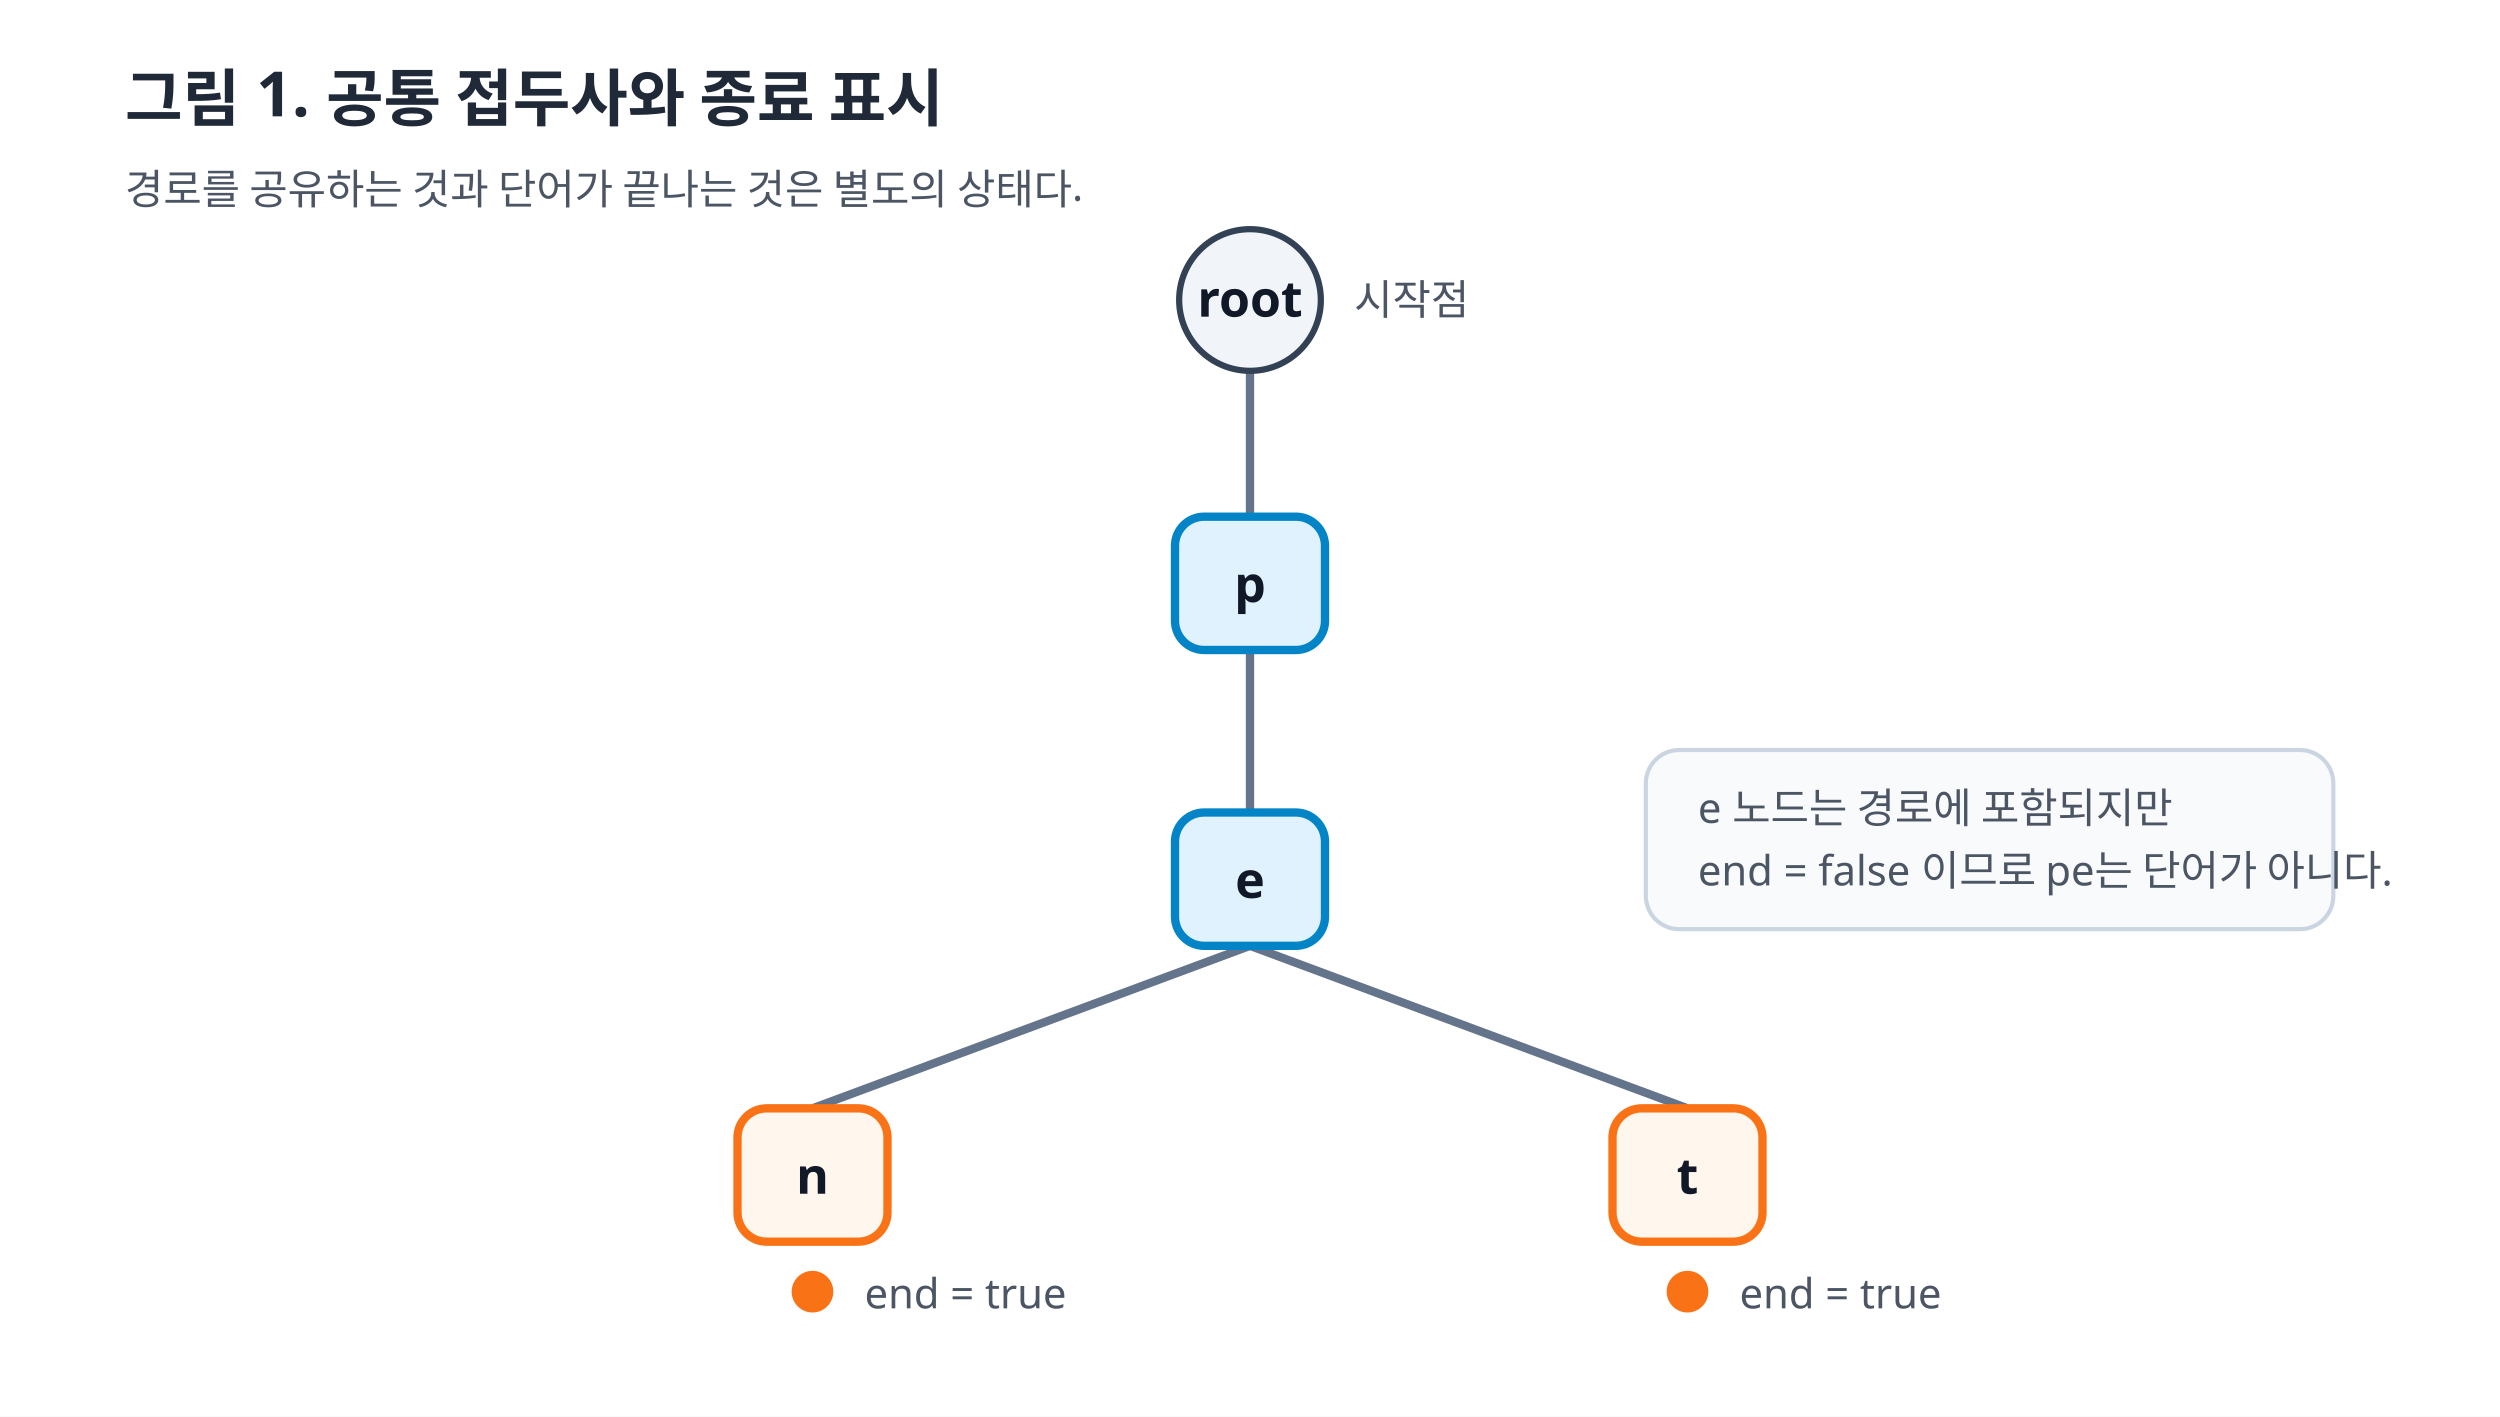
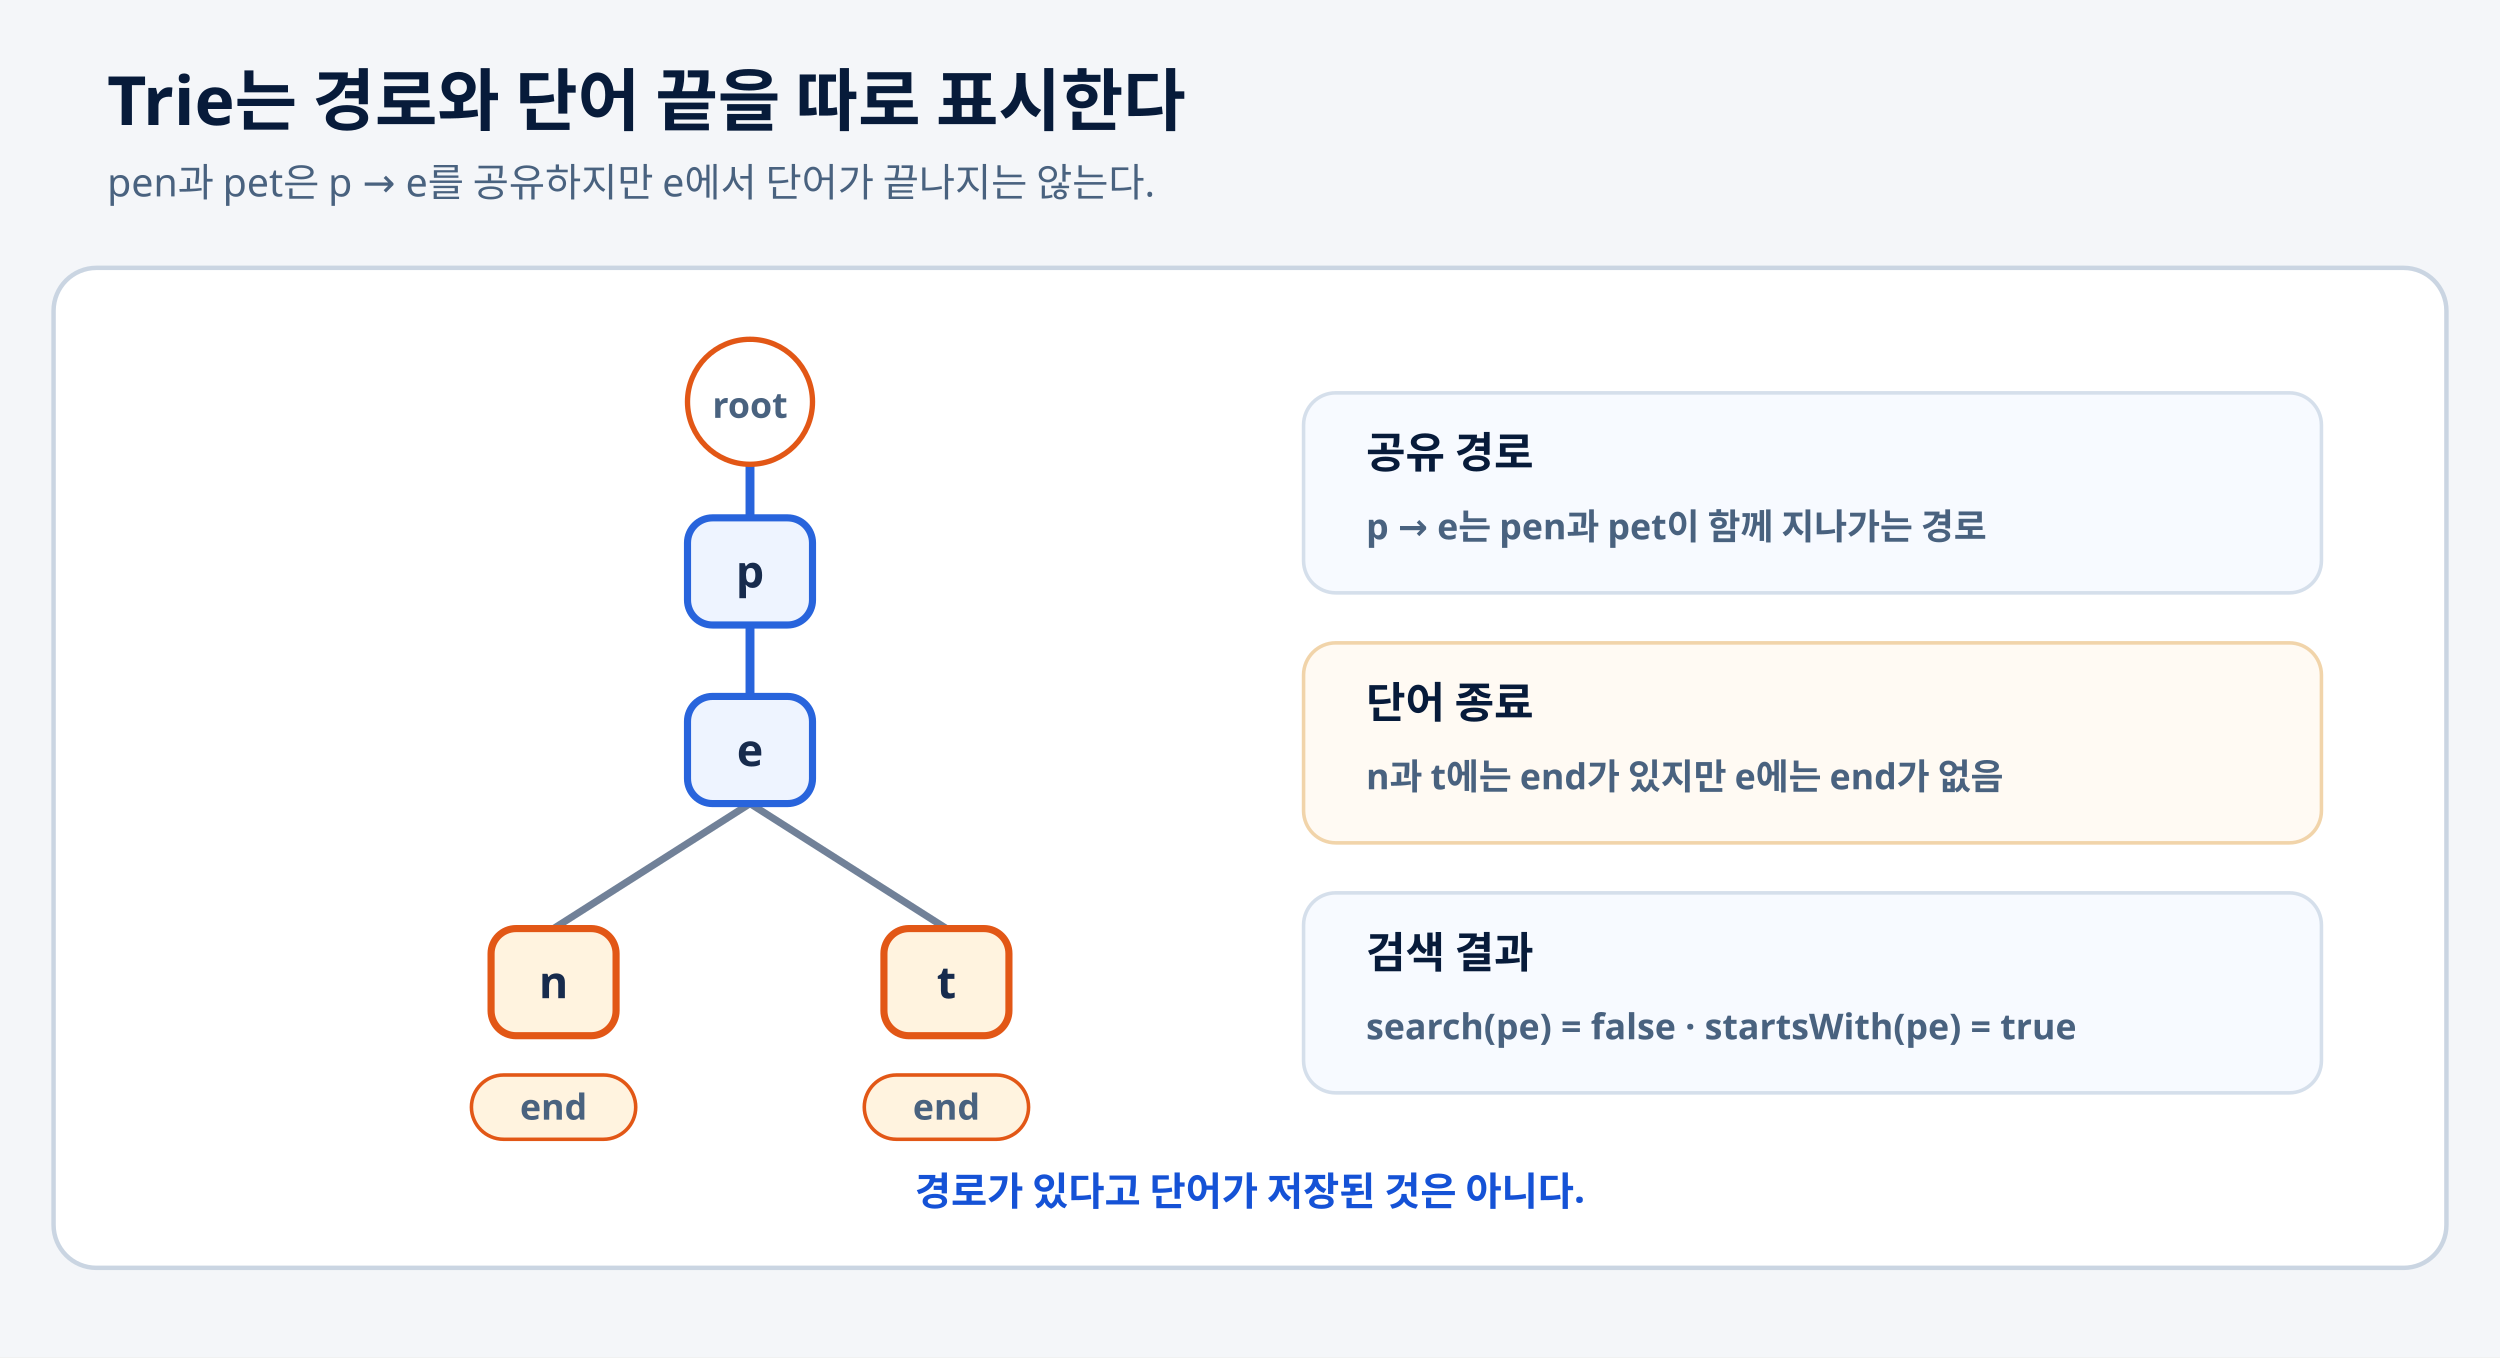
- <svg xmlns="http://www.w3.org/2000/svg" width="1200" height="680" viewBox="0 0 1200 680">
-   <rect width="1200" height="680" fill="#ffffff" />
+ <svg xmlns="http://www.w3.org/2000/svg" width="1400" height="760" viewBox="0 0 1400 760">
+   <rect width="1400" height="760" fill="#f4f6f9" />
  <style>
-     .title { font: 700 30px 'Malgun Gothic', 'Noto Sans KR', sans-serif; fill: #1f2937; }
-     .label { font: 700 24px 'Malgun Gothic', 'Noto Sans KR', sans-serif; fill: #111827; }
-     .small { font: 500 20px 'Malgun Gothic', 'Noto Sans KR', sans-serif; fill: #4b5563; }
-     .node { fill: #f8fafc; stroke: #64748b; stroke-width: 3; }
-     .shared { fill: #e0f2fe; stroke: #0284c7; stroke-width: 4; }
-     .terminal { fill: #fff7ed; stroke: #f97316; stroke-width: 4; }
-     .edge { stroke: #64748b; stroke-width: 4; fill: none; }
-     .end { fill: #f97316; }
+     .title { font: 700 38px 'Malgun Gothic', 'Noto Sans KR', sans-serif; fill: #071b3a; }
+     .subtitle { font: 500 22px 'Malgun Gothic', 'Noto Sans KR', sans-serif; fill: #49627f; }
+     .heading { font: 700 24px 'Malgun Gothic', 'Noto Sans KR', sans-serif; fill: #071b3a; }
+     .label { font: 700 25px 'Malgun Gothic', 'Noto Sans KR', sans-serif; fill: #172b4d; }
+     .small { font: 600 20px 'Malgun Gothic', 'Noto Sans KR', sans-serif; fill: #49627f; }
+     .note { font: 700 22px 'Malgun Gothic', 'Noto Sans KR', sans-serif; fill: #1552d6; }
+     .panel { fill: #ffffff; stroke: #cad5e2; stroke-width: 2.5; }
+     .edge { stroke: #718198; stroke-width: 4; fill: none; }
+     .shared-edge { stroke: #2864dc; stroke-width: 5; fill: none; }
+     .root { fill: #ffffff; stroke: #e25716; stroke-width: 3; }
+     .shared { fill: #eef4ff; stroke: #2864dc; stroke-width: 4; }
+     .terminal { fill: #fff3df; stroke: #e25716; stroke-width: 4; }
+     .pill { fill: #fff3df; stroke: #e25716; stroke-width: 2; }
  </style>
-   <text x="60" y="58" class="title">그림 1. 공통 접두사와 종료 표시</text>
-   <text x="60" y="98" class="small">경로를 공유하는 것과 단어가 끝나는 것은 별도의 상태다.</text>
-   <line x1="600" y1="176" x2="600" y2="248" class="edge" />
-   <line x1="600" y1="312" x2="600" y2="390" class="edge" />
-   <line x1="600" y1="454" x2="390" y2="532" class="edge" />
-   <line x1="600" y1="454" x2="810" y2="532" class="edge" />
-   <circle cx="600" cy="144" r="34" fill="#f1f5f9" stroke="#334155" stroke-width="3" />
-   <text x="600" y="152" text-anchor="middle" class="label">root</text>
-   <text x="650" y="151" class="small">시작점</text>
-   <rect x="564" y="248" width="72" height="64" rx="14" class="shared" />
-   <text x="600" y="289" text-anchor="middle" class="label">p</text>
-   <rect x="564" y="390" width="72" height="64" rx="14" class="shared" />
-   <text x="600" y="431" text-anchor="middle" class="label">e</text>
-   <rect x="354" y="532" width="72" height="64" rx="14" class="terminal" />
-   <text x="390" y="573" text-anchor="middle" class="label">n</text>
-   <circle cx="390" cy="620" r="10" class="end" />
-   <text x="415" y="628" class="small">end = true</text>
-   <rect x="774" y="532" width="72" height="64" rx="14" class="terminal" />
-   <text x="810" y="573" text-anchor="middle" class="label">t</text>
-   <circle cx="810" cy="620" r="10" class="end" />
-   <text x="835" y="628" class="small">end = true</text>
-   <rect x="790" y="360" width="330" height="86" rx="16" fill="#f8fafc" stroke="#cbd5e1" stroke-width="2" />
-   <text x="815" y="395" class="small">e 노드는 경로에 포함되지만</text>
-   <text x="815" y="425" class="small">end = false 이므로 pe는 단어가 아니다.</text>
+   <text x="60" y="70" class="title">Trie는 경로와 단어 끝을 따로 표시한다</text>
+   <text x="60" y="110" class="subtitle">pen과 pet은 p → e를 공유하지만 e에서 단어가 끝나지는 않는다.</text>
+   <rect x="30" y="150" width="1340" height="560" rx="24" class="panel" />
+   <line x1="420" y1="260" x2="420" y2="290" class="shared-edge" />
+   <line x1="420" y1="350" x2="420" y2="390" class="shared-edge" />
+   <line x1="420" y1="450" x2="310" y2="520" class="edge" />
+   <line x1="420" y1="450" x2="530" y2="520" class="edge" />
+   <circle cx="420" cy="225" r="35" class="root" />
+   <text x="420" y="234" text-anchor="middle" class="small">root</text>
+   <rect x="385" y="290" width="70" height="60" rx="14" class="shared" />
+   <text x="420" y="329" text-anchor="middle" class="label">p</text>
+   <rect x="385" y="390" width="70" height="60" rx="14" class="shared" />
+   <text x="420" y="429" text-anchor="middle" class="label">e</text>
+   <rect x="275" y="520" width="70" height="60" rx="14" class="terminal" />
+   <text x="310" y="559" text-anchor="middle" class="label">n</text>
+   <rect x="495" y="520" width="70" height="60" rx="14" class="terminal" />
+   <text x="530" y="559" text-anchor="middle" class="label">t</text>
+   <rect x="264" y="602" width="92" height="36" rx="18" class="pill" />
+   <text x="310" y="627" text-anchor="middle" class="small">end</text>
+   <rect x="484" y="602" width="92" height="36" rx="18" class="pill" />
+   <text x="530" y="627" text-anchor="middle" class="small">end</text>
+   <rect x="730" y="220" width="570" height="112" rx="18" fill="#f7faff" stroke="#d5dfeb" stroke-width="2" />
+   <text x="765" y="262" class="heading">공유 경로</text>
+   <text x="765" y="302" class="small">p → e는 pen과 pet이 함께 지나가는 경로</text>
+   <rect x="730" y="360" width="570" height="112" rx="18" fill="#fffaf3" stroke="#f1d4aa" stroke-width="2" />
+   <text x="765" y="402" class="heading">단어 종료</text>
+   <text x="765" y="442" class="small">n과 t에는 end가 있지만 e에는 end가 없음</text>
+   <rect x="730" y="500" width="570" height="112" rx="18" fill="#f7faff" stroke="#d5dfeb" stroke-width="2" />
+   <text x="765" y="542" class="heading">검색 결과</text>
+   <text x="765" y="582" class="small">search(pe) = false · startsWith(pe) = true</text>
+   <text x="700" y="675" text-anchor="middle" class="note">경로가 있다고 단어가 저장된 것은 아니다.</text>
</svg>
